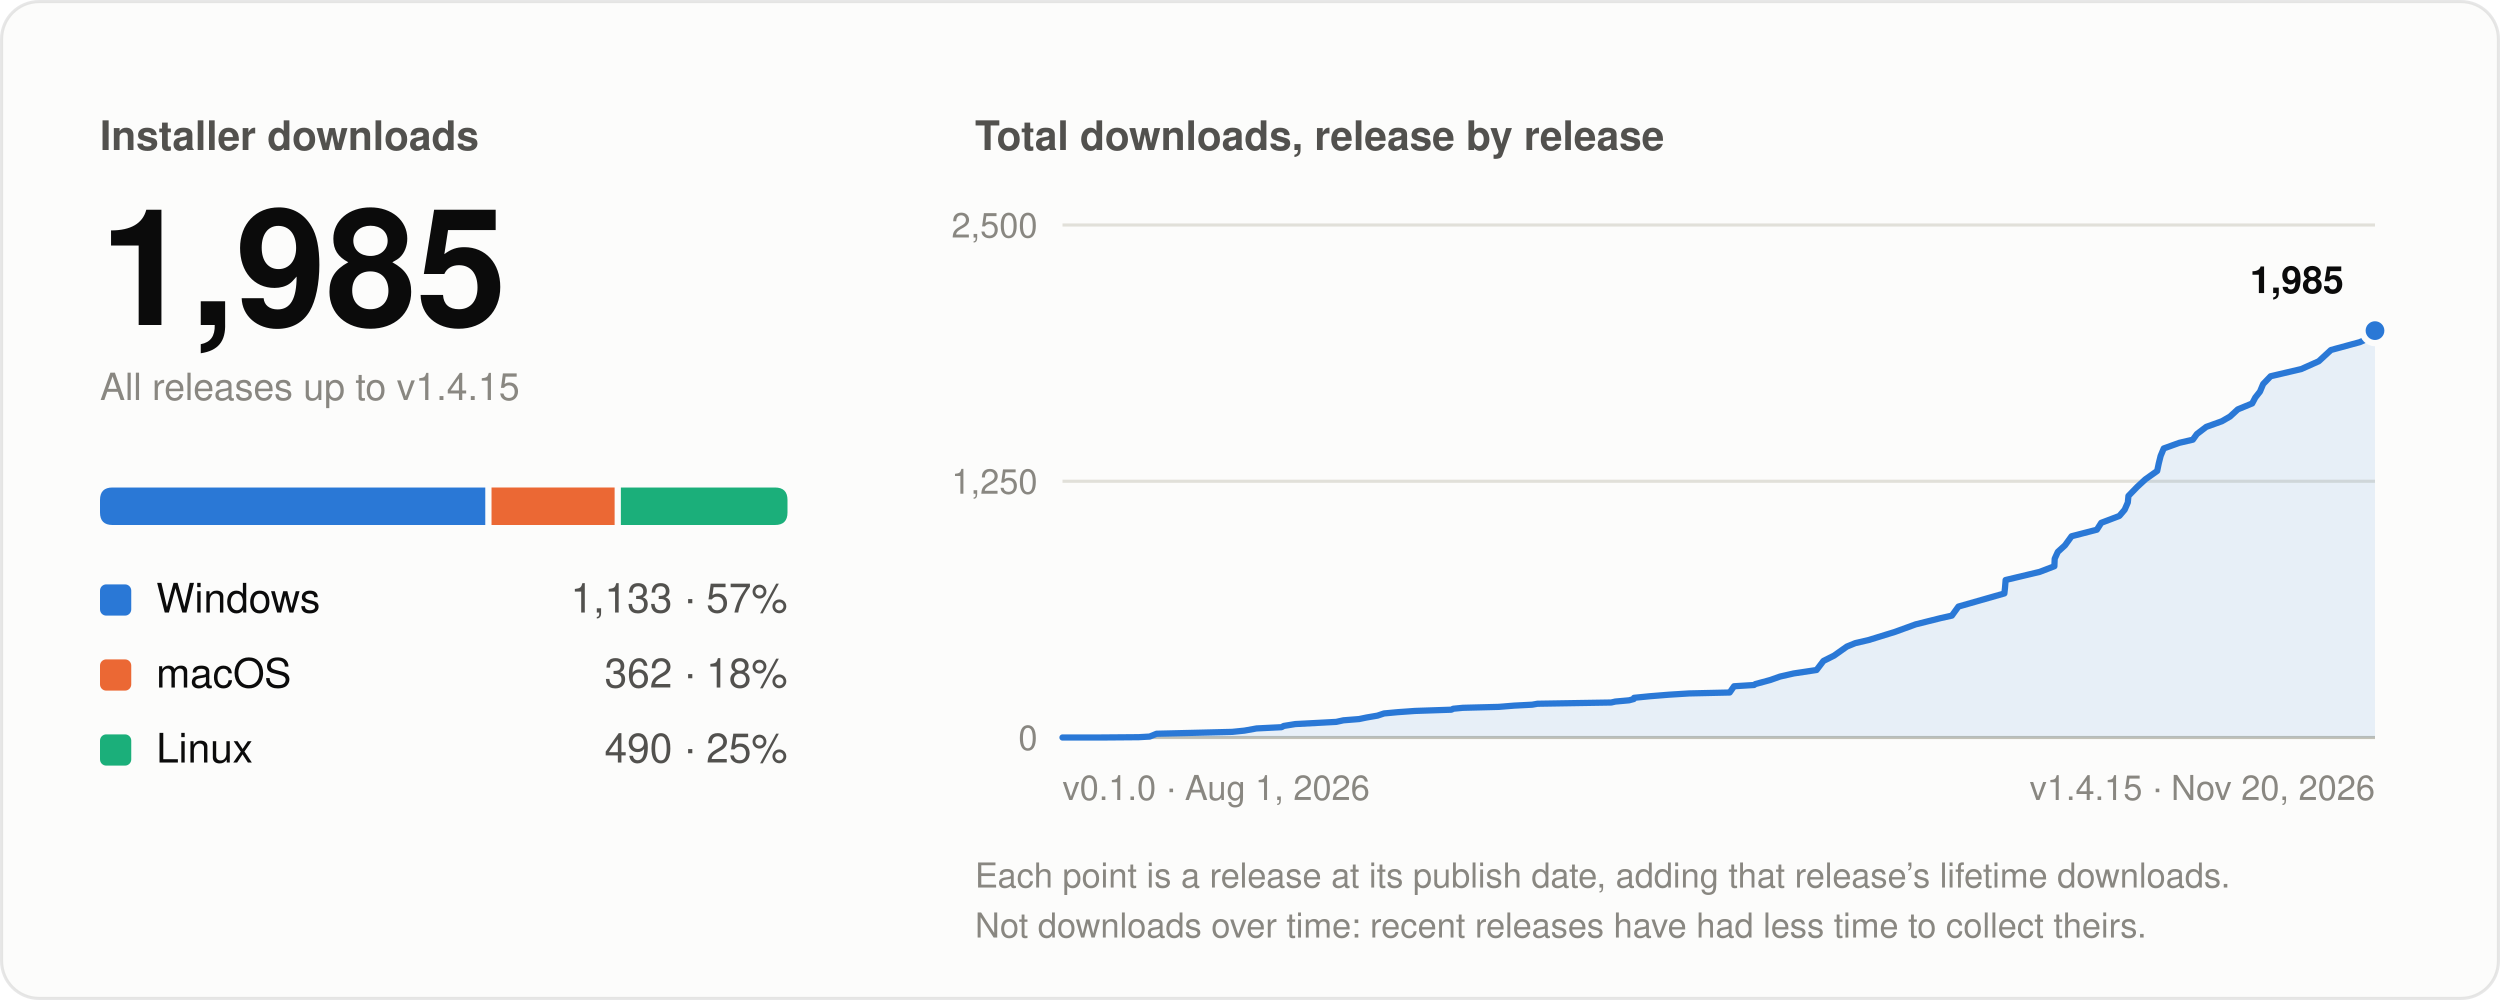
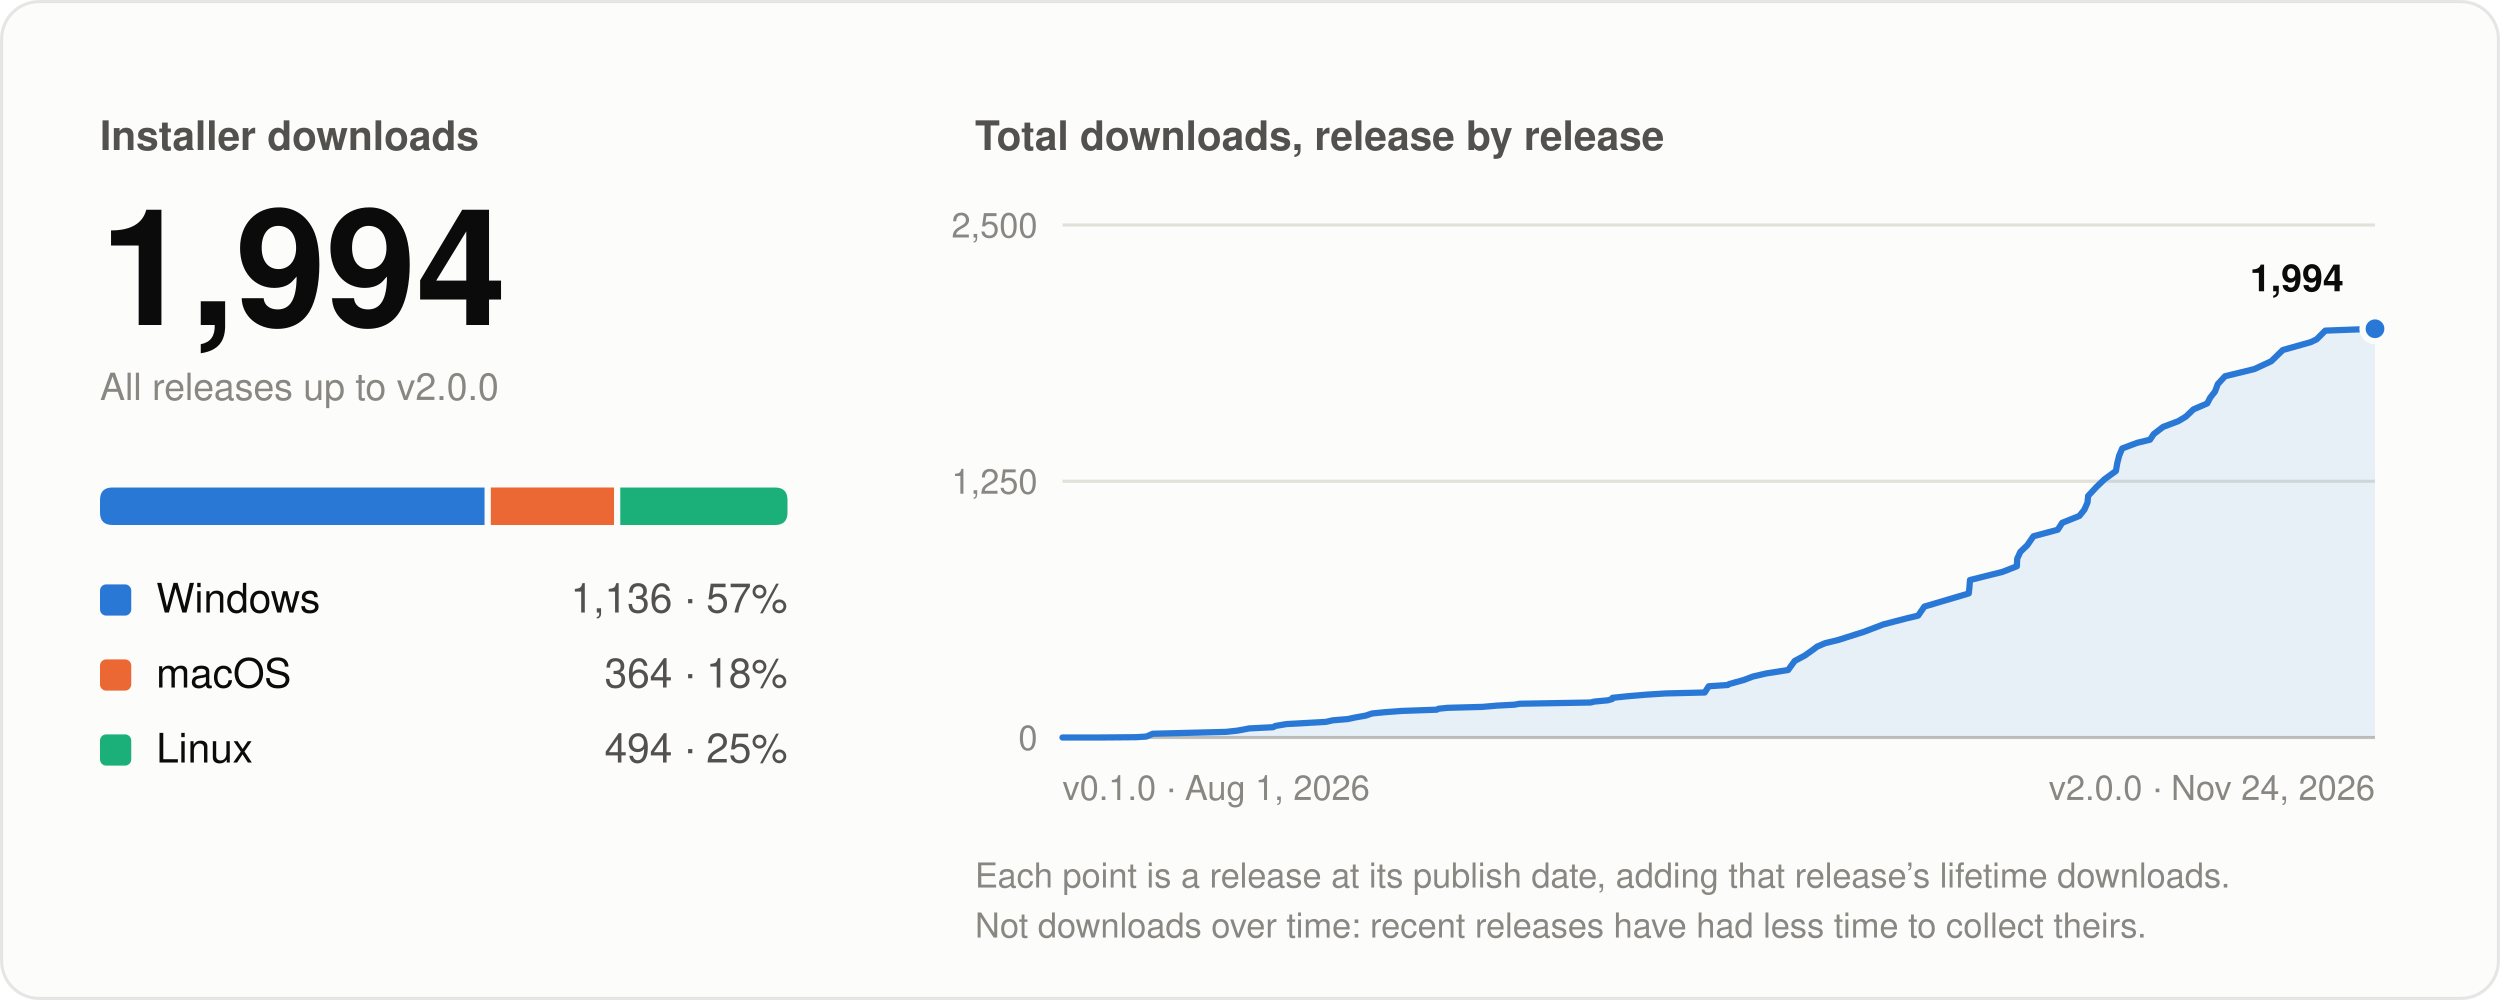
<svg xmlns="http://www.w3.org/2000/svg" width="800" height="320" viewBox="0 0 800 320" role="img" font-family="system-ui, -apple-system, &quot;Segoe UI&quot;, Helvetica, Arial, sans-serif">
  <rect x="0.5" y="0.5" width="799" height="319" rx="12" fill="#fcfcfb" stroke="rgba(11,11,11,0.10)" />
  <text x="32" y="48" font-size="13" font-weight="600" fill="#52514e" text-anchor="start">Installer downloads</text>
-   <text x="32" y="104" font-size="52" font-weight="700" fill="#0b0b0b" text-anchor="start">1,985</text>
-   <text x="32" y="128" font-size="12" font-weight="400" fill="#898781" text-anchor="start">All releases up to v1.4.15</text>
-   <path d="M36,156 H155.289 Q155.289,156 155.289,156 V168 Q155.289,168 155.289,168 H36 Q32,168 32,164 V160 Q32,156 36,156 Z" fill="#2a78d6" />
-   <path d="M157.289,156 H196.68 Q196.68,156 196.68,156 V168 Q196.68,168 196.68,168 H157.289 Q157.289,168 157.289,168 V156 Q157.289,156 157.289,156 Z" fill="#eb6834" />
-   <path d="M198.68,156 H248 Q252,156 252,160 V164 Q252,168 248,168 H198.68 Q198.68,168 198.68,168 V156 Q198.68,156 198.68,156 Z" fill="#1baf7a" />
+   <text x="32" y="104" font-size="52" font-weight="700" fill="#0b0b0b" text-anchor="start">1,994</text>
+   <text x="32" y="128" font-size="12" font-weight="400" fill="#898781" text-anchor="start">All releases up to v2.0.0</text>
+   <path d="M36,156 H155.057 Q155.057,156 155.057,156 V168 Q155.057,168 155.057,168 H36 Q32,168 32,164 V160 Q32,156 36,156 Z" fill="#2a78d6" />
+   <path d="M157.057,156 H196.487 Q196.487,156 196.487,156 V168 Q196.487,168 196.487,168 H157.057 Q157.057,168 157.057,168 V156 Q157.057,156 157.057,156 Z" fill="#eb6834" />
+   <path d="M198.487,156 H248 Q252,156 252,160 V164 Q252,168 248,168 H198.487 Q198.487,168 198.487,168 V156 Q198.487,156 198.487,156 Z" fill="#1baf7a" />
  <rect x="32" y="187" width="10" height="10" rx="2" fill="#2a78d6" />
  <text x="50" y="196" font-size="13" font-weight="400" fill="#0b0b0b" text-anchor="start">Windows</text>
-   <text x="252" y="196" font-size="13" font-weight="400" fill="#52514e" text-anchor="end">1,133 · 57%</text>
+   <text x="252" y="196" font-size="13" font-weight="400" fill="#52514e" text-anchor="end">1,136 · 57%</text>
  <rect x="32" y="211" width="10" height="10" rx="2" fill="#eb6834" />
  <text x="50" y="220" font-size="13" font-weight="400" fill="#0b0b0b" text-anchor="start">macOS</text>
-   <text x="252" y="220" font-size="13" font-weight="400" fill="#52514e" text-anchor="end">362 · 18%</text>
+   <text x="252" y="220" font-size="13" font-weight="400" fill="#52514e" text-anchor="end">364 · 18%</text>
  <rect x="32" y="235" width="10" height="10" rx="2" fill="#1baf7a" />
  <text x="50" y="244" font-size="13" font-weight="400" fill="#0b0b0b" text-anchor="start">Linux</text>
-   <text x="252" y="244" font-size="13" font-weight="400" fill="#52514e" text-anchor="end">490 · 25%</text>
+   <text x="252" y="244" font-size="13" font-weight="400" fill="#52514e" text-anchor="end">494 · 25%</text>
  <text x="312" y="48" font-size="13" font-weight="600" fill="#52514e" text-anchor="start">Total downloads, release by release</text>
  <line x1="340" x2="760" y1="236" y2="236" stroke="#c3c2b7" stroke-width="1" />
  <text x="332" y="240" font-size="11" font-weight="400" fill="#898781" text-anchor="end">0</text>
  <line x1="340" x2="760" y1="154" y2="154" stroke="#e1e0d9" stroke-width="1" />
  <text x="332" y="158" font-size="11" font-weight="400" fill="#898781" text-anchor="end">1,250</text>
  <line x1="340" x2="760" y1="72" y2="72" stroke="#e1e0d9" stroke-width="1" />
  <text x="332" y="76" font-size="11" font-weight="400" fill="#898781" text-anchor="end">2,500</text>
-   <path d="M340.0,236.0 L340.0,236.0 L343.8,236.0 L351.6,236.0 L352.1,236.0 L364.4,235.9 L367.9,235.7 L370.1,234.8 L394.3,234.2 L398.2,233.8 L402.1,233.1 L410.1,232.7 L410.8,232.3 L414.5,231.7 L422.1,231.3 L427.6,231.0 L429.9,230.5 L434.9,230.1 L437.3,229.6 L440.8,229.0 L442.9,228.3 L447.2,227.9 L452.8,227.5 L464.5,227.1 L465.0,226.8 L468.1,226.5 L479.6,226.2 L484.5,225.8 L490.3,225.5 L492.0,225.2 L515.6,224.8 L516.9,224.5 L521.3,224.1 L522.8,223.7 L522.9,223.3 L527.9,222.8 L534.1,222.3 L540.5,221.9 L553.5,221.6 L554.9,219.6 L561.3,219.2 L561.7,218.9 L566.5,217.6 L569.6,216.5 L574.0,215.5 L581.3,214.4 L583.5,211.5 L586.9,209.8 L589.3,208.1 L591.0,206.9 L593.7,205.8 L598.0,204.8 L606.4,202.2 L613.0,199.8 L621.0,197.8 L624.6,197.0 L626.7,194.1 L641.4,189.9 L641.6,188.1 L641.8,185.6 L652.7,183.0 L657.4,181.2 L657.5,178.8 L658.5,176.6 L660.8,174.5 L662.9,171.6 L671.0,169.5 L672.4,167.3 L678.2,165.1 L679.9,163.1 L680.9,160.8 L681.1,158.7 L683.9,155.8 L686.5,153.4 L690.3,150.7 L690.8,148.3 L691.4,145.9 L692.4,143.5 L697.4,141.7 L701.7,140.7 L703.0,138.9 L706.0,136.6 L711.0,134.8 L713.6,133.3 L716.1,131.0 L720.7,129.1 L721.7,127.2 L723.2,125.3 L724.2,122.9 L726.6,120.4 L736.4,118.1 L742.0,115.6 L745.9,112.0 L755.1,109.5 L757.1,108.6 L760.0,105.8 L760.0,236 L340.0,236 Z" fill="#2a78d6" fill-opacity="0.1" />
-   <path d="M340.0,236.0 L340.0,236.0 L343.8,236.0 L351.6,236.0 L352.1,236.0 L364.4,235.9 L367.9,235.7 L370.1,234.8 L394.3,234.2 L398.2,233.8 L402.1,233.1 L410.1,232.7 L410.8,232.3 L414.5,231.7 L422.1,231.3 L427.6,231.0 L429.9,230.5 L434.9,230.1 L437.3,229.6 L440.8,229.0 L442.9,228.3 L447.2,227.9 L452.8,227.5 L464.5,227.1 L465.0,226.8 L468.1,226.5 L479.6,226.2 L484.5,225.8 L490.3,225.5 L492.0,225.2 L515.6,224.8 L516.9,224.5 L521.3,224.1 L522.8,223.7 L522.9,223.3 L527.9,222.8 L534.1,222.3 L540.5,221.9 L553.5,221.6 L554.9,219.6 L561.3,219.2 L561.7,218.9 L566.5,217.6 L569.6,216.5 L574.0,215.5 L581.3,214.4 L583.5,211.5 L586.9,209.8 L589.3,208.1 L591.0,206.9 L593.7,205.8 L598.0,204.8 L606.4,202.2 L613.0,199.8 L621.0,197.8 L624.6,197.0 L626.7,194.1 L641.4,189.9 L641.6,188.1 L641.8,185.6 L652.7,183.0 L657.4,181.2 L657.5,178.8 L658.5,176.6 L660.8,174.5 L662.9,171.6 L671.0,169.5 L672.4,167.3 L678.2,165.1 L679.9,163.1 L680.9,160.8 L681.1,158.7 L683.9,155.8 L686.5,153.4 L690.3,150.7 L690.8,148.3 L691.4,145.9 L692.4,143.5 L697.4,141.7 L701.7,140.7 L703.0,138.9 L706.0,136.6 L711.0,134.8 L713.6,133.3 L716.1,131.0 L720.7,129.1 L721.7,127.2 L723.2,125.3 L724.2,122.9 L726.6,120.4 L736.4,118.1 L742.0,115.6 L745.9,112.0 L755.1,109.5 L757.1,108.6 L760.0,105.8" fill="none" stroke="#2a78d6" stroke-width="2" stroke-linejoin="round" stroke-linecap="round" />
-   <circle cx="760.0" cy="105.8" r="4" fill="#2a78d6" stroke="#fcfcfb" stroke-width="2" />
-   <text x="750" y="93.784" font-size="12" font-weight="600" fill="#0b0b0b" text-anchor="end">1,985</text>
+   <path d="M340.0,236.0 L340.0,236.0 L343.7,236.0 L351.2,236.0 L351.6,236.0 L363.5,235.9 L366.8,235.7 L368.9,234.8 L392.3,234.2 L396.0,233.8 L399.7,233.1 L407.4,232.7 L408.1,232.3 L411.7,231.7 L419.0,231.3 L424.3,231.0 L426.5,230.5 L431.3,230.1 L433.6,229.6 L437.0,229.0 L439.1,228.3 L443.2,227.9 L448.5,227.5 L459.8,227.1 L460.3,226.8 L463.2,226.5 L474.4,226.2 L479.0,225.8 L484.6,225.5 L486.3,225.2 L509.0,224.8 L510.2,224.5 L514.5,224.1 L515.9,223.7 L516.0,223.3 L520.8,222.8 L526.7,222.3 L533.0,221.9 L545.5,221.6 L546.8,219.6 L552.9,219.2 L553.3,218.9 L558.0,217.6 L560.9,216.5 L565.2,215.5 L572.2,214.4 L574.3,211.5 L577.5,209.8 L579.9,208.1 L581.5,206.9 L584.1,205.8 L588.2,204.8 L596.4,202.2 L602.7,199.8 L610.4,197.8 L613.8,197.0 L615.8,194.1 L630.0,189.9 L630.2,188.1 L630.4,185.6 L640.8,183.0 L645.4,181.2 L645.5,178.8 L646.5,176.6 L648.7,174.5 L650.7,171.6 L658.5,169.5 L659.9,167.3 L665.4,165.1 L667.0,163.1 L668.0,160.8 L668.2,158.7 L670.9,155.8 L673.4,153.4 L677.1,150.7 L677.5,148.3 L678.1,145.9 L679.1,143.5 L683.9,141.7 L688.0,140.7 L689.2,138.9 L692.2,136.6 L697.0,134.8 L699.5,133.3 L701.9,131.0 L706.3,129.1 L707.3,127.2 L708.8,125.3 L709.7,122.9 L712.0,120.4 L721.4,118.1 L726.8,115.6 L730.5,112.0 L739.4,109.5 L741.3,108.6 L744.1,105.8 L760.0,105.2 L760.0,236 L340.0,236 Z" fill="#2a78d6" fill-opacity="0.1" />
+   <path d="M340.0,236.0 L340.0,236.0 L343.7,236.0 L351.2,236.0 L351.6,236.0 L363.5,235.9 L366.8,235.7 L368.9,234.8 L392.3,234.2 L396.0,233.8 L399.7,233.1 L407.4,232.7 L408.1,232.3 L411.7,231.7 L419.0,231.3 L424.3,231.0 L426.5,230.5 L431.3,230.1 L433.6,229.6 L437.0,229.0 L439.1,228.3 L443.2,227.9 L448.5,227.5 L459.8,227.1 L460.3,226.8 L463.2,226.5 L474.4,226.2 L479.0,225.8 L484.6,225.5 L486.3,225.2 L509.0,224.8 L510.2,224.5 L514.5,224.1 L515.9,223.7 L516.0,223.3 L520.8,222.8 L526.7,222.3 L533.0,221.9 L545.5,221.6 L546.8,219.6 L552.9,219.2 L553.3,218.9 L558.0,217.6 L560.9,216.5 L565.2,215.5 L572.2,214.4 L574.3,211.5 L577.5,209.8 L579.9,208.1 L581.5,206.9 L584.1,205.8 L588.2,204.8 L596.4,202.2 L602.7,199.8 L610.4,197.8 L613.8,197.0 L615.8,194.1 L630.0,189.9 L630.2,188.1 L630.4,185.6 L640.8,183.0 L645.4,181.2 L645.5,178.8 L646.5,176.6 L648.7,174.5 L650.7,171.6 L658.5,169.5 L659.9,167.3 L665.4,165.1 L667.0,163.1 L668.0,160.8 L668.2,158.7 L670.9,155.8 L673.4,153.4 L677.1,150.7 L677.5,148.3 L678.1,145.9 L679.1,143.5 L683.9,141.7 L688.0,140.7 L689.2,138.9 L692.2,136.6 L697.0,134.8 L699.5,133.3 L701.9,131.0 L706.3,129.1 L707.3,127.2 L708.8,125.3 L709.7,122.9 L712.0,120.4 L721.4,118.1 L726.8,115.6 L730.5,112.0 L739.4,109.5 L741.3,108.6 L744.1,105.8 L760.0,105.2" fill="none" stroke="#2a78d6" stroke-width="2" stroke-linejoin="round" stroke-linecap="round" />
+   <circle cx="760.0" cy="105.2" r="4" fill="#2a78d6" stroke="#fcfcfb" stroke-width="2" />
+   <text x="750" y="93.194" font-size="12" font-weight="600" fill="#0b0b0b" text-anchor="end">1,994</text>
  <text x="340" y="256" font-size="11" font-weight="400" fill="#898781" text-anchor="start">v0.1.0 · Aug 1, 2026</text>
-   <text x="760" y="256" font-size="11" font-weight="400" fill="#898781" text-anchor="end">v1.4.15 · Nov 20, 2026</text>
+   <text x="760" y="256" font-size="11" font-weight="400" fill="#898781" text-anchor="end">v2.0.0 · Nov 24, 2026</text>
  <text x="312" y="284" font-size="11" font-weight="400" fill="#898781" text-anchor="start">Each point is a release at its publish date, adding that release’s lifetime downloads.</text>
  <text x="312" y="300" font-size="11" font-weight="400" fill="#898781" text-anchor="start">Not downloads over time: recent releases have had less time to collect theirs.</text>
</svg>
